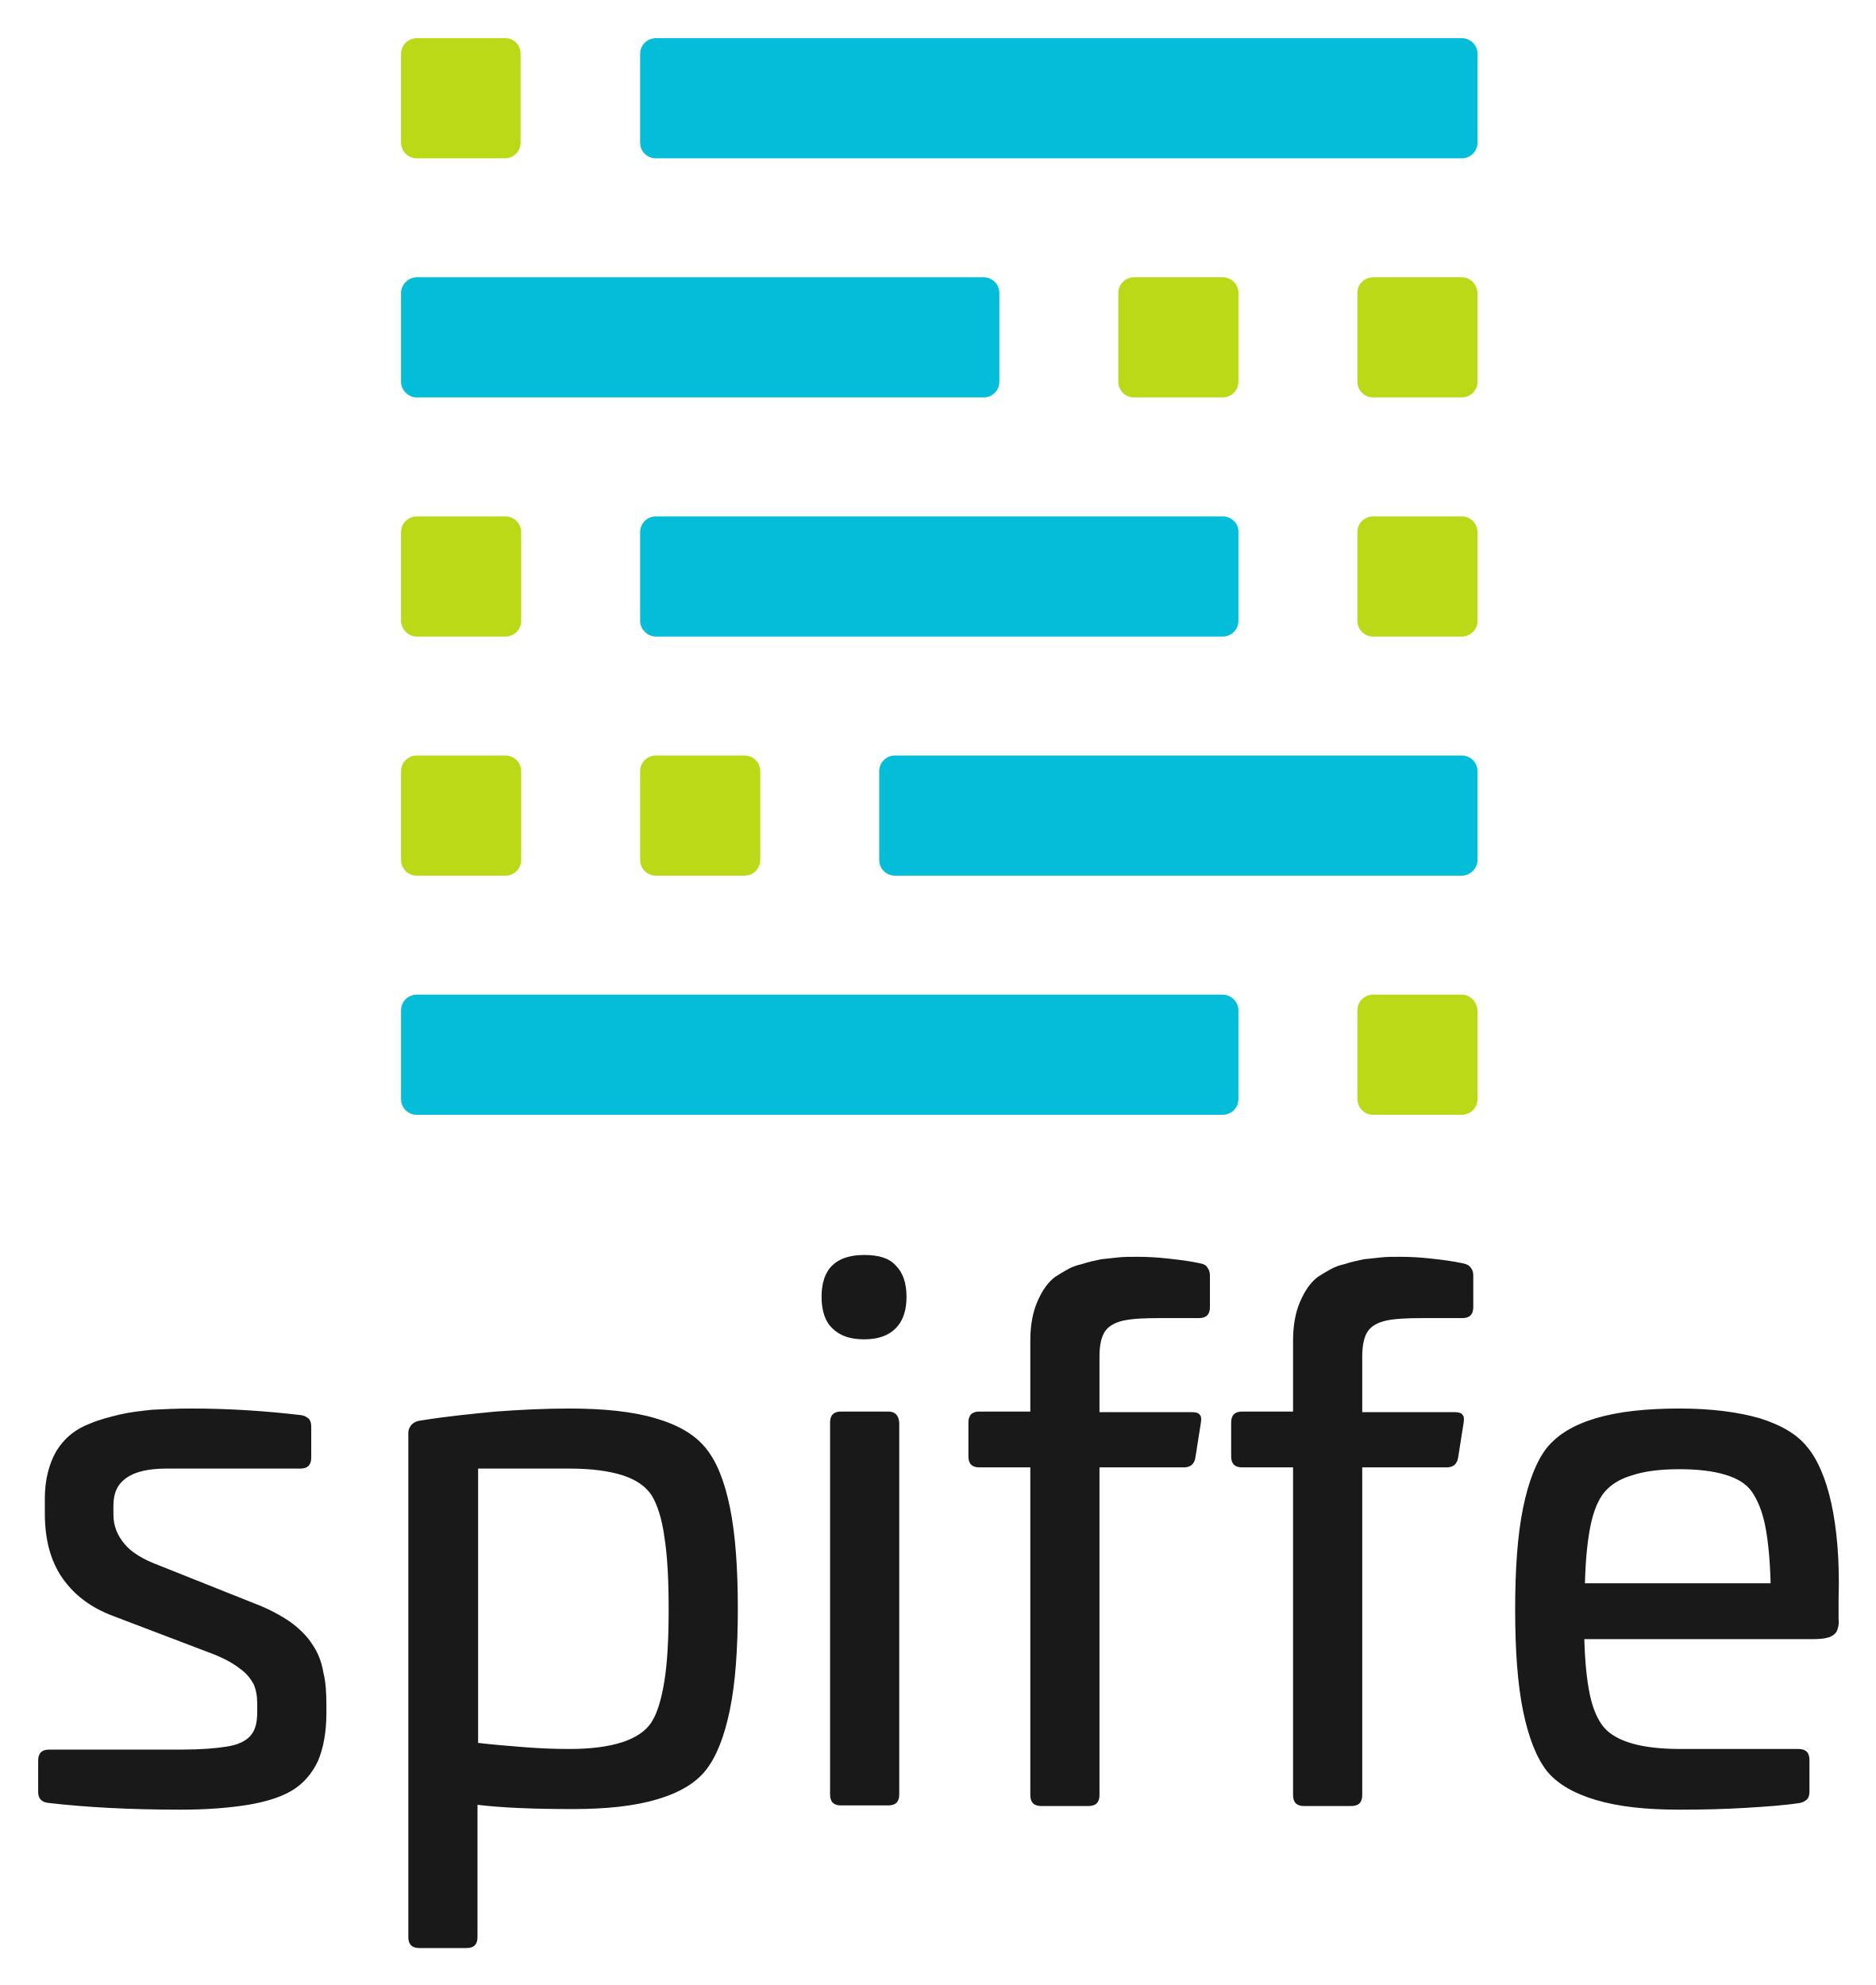
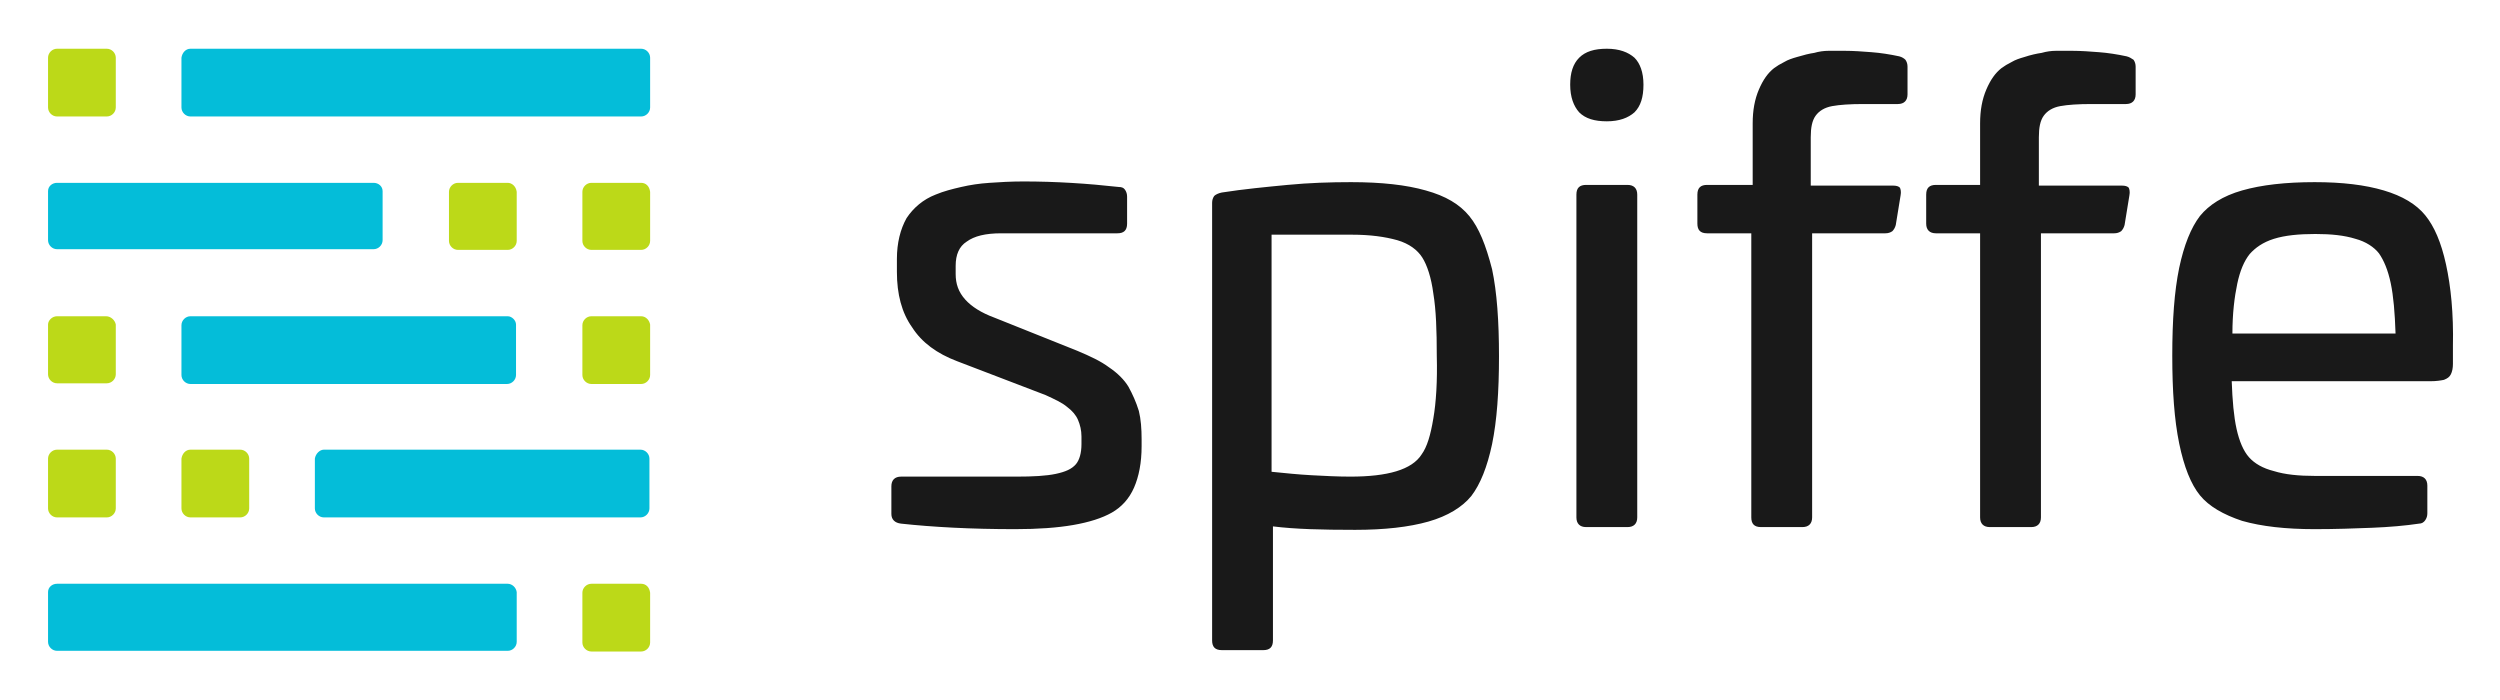
- <svg xmlns="http://www.w3.org/2000/svg" role="img" viewBox="0.21 -0.29 309.08 327.08">
-   <style>svg {enable-background:new 0 0 310.5 327}</style>
-   <style>.st2,.st3{fill-rule:evenodd;clip-rule:evenodd;fill:#bcd918}.st3{fill:#04bdd9}</style>
+ <svg xmlns="http://www.w3.org/2000/svg" role="img" viewBox="-0.95 1.05 361.66 101.16">
+   <style>svg {enable-background:new 0 0 360 102}</style>
+   <style>.st0,.st1{fill-rule:evenodd;clip-rule:evenodd;fill:#bcd918}.st1{fill:#04bdd9}</style>
  <g id="LOGO">
-     <path d="M68.9 6h14.6C84.9 6 86 7.1 86 8.6v14.6c0 1.4-1.1 2.6-2.6 2.6H68.9c-1.4 0-2.6-1.1-2.6-2.6V8.6c0-1.5 1.2-2.6 2.6-2.6z" class="st2" />
-     <path d="M108.3 6h132.8c1.4 0 2.6 1.1 2.6 2.6v14.6c0 1.4-1.1 2.6-2.6 2.6H108.3c-1.4 0-2.6-1.1-2.6-2.6V8.6c0-1.5 1.2-2.6 2.6-2.6z" class="st3" />
-     <path d="M241.1 45.4h-14.6c-1.4 0-2.6 1.1-2.6 2.6v14.6c0 1.4 1.1 2.6 2.6 2.6h14.6c1.4 0 2.6-1.1 2.6-2.6V48c-.1-1.5-1.2-2.6-2.6-2.6z" class="st2" />
-     <path d="M162.3 45.4H68.9c-1.4 0-2.6 1.2-2.6 2.6v14.6c0 1.4 1.2 2.6 2.6 2.6h93.4c1.4 0 2.6-1.1 2.6-2.6V48c0-1.5-1.2-2.6-2.6-2.6z" class="st3" />
-     <path d="M201.7 45.4h-14.6c-1.4 0-2.6 1.1-2.6 2.6v14.6c0 1.4 1.1 2.6 2.6 2.6h14.6c1.4 0 2.6-1.1 2.6-2.6V48c0-1.5-1.2-2.6-2.6-2.6z" class="st2" />
-     <path d="M201.7 84.8h-93.4c-1.4 0-2.6 1.1-2.6 2.6V102c0 1.4 1.2 2.6 2.6 2.6h93.4c1.4 0 2.6-1.1 2.6-2.6V87.3c0-1.4-1.2-2.5-2.6-2.5z" class="st3" />
-     <path d="M241.1 84.8h-14.6c-1.4 0-2.6 1.1-2.6 2.6V102c0 1.4 1.1 2.6 2.6 2.6h14.6c1.4 0 2.6-1.1 2.6-2.6V87.3c-.1-1.4-1.2-2.5-2.6-2.5zm-157.6 0H68.9c-1.4 0-2.6 1.1-2.6 2.6V102c0 1.4 1.2 2.6 2.6 2.6h14.6c1.4 0 2.6-1.1 2.6-2.6V87.3c-.1-1.4-1.2-2.5-2.6-2.5zm-14.6 39.4h14.6c1.4 0 2.6 1.1 2.6 2.6v14.6c0 1.4-1.1 2.6-2.6 2.6H68.9c-1.4 0-2.6-1.1-2.6-2.6v-14.6c0-1.5 1.2-2.6 2.6-2.6z" class="st2" />
-     <path d="M147.7 124.2h93.4c1.4 0 2.6 1.1 2.6 2.6v14.6c0 1.4-1.2 2.6-2.6 2.6h-93.4c-1.4 0-2.6-1.1-2.6-2.6v-14.6c0-1.5 1.2-2.6 2.6-2.6z" class="st3" />
-     <path d="M108.3 124.2h14.6c1.4 0 2.6 1.1 2.6 2.6v14.6c0 1.4-1.1 2.6-2.6 2.6h-14.6c-1.4 0-2.6-1.1-2.6-2.6v-14.6c0-1.5 1.2-2.6 2.6-2.6zm132.8 39.4h-14.6c-1.4 0-2.6 1.1-2.6 2.6v14.6c0 1.4 1.1 2.6 2.6 2.6h14.6c1.4 0 2.6-1.1 2.6-2.6v-14.6c-.1-1.4-1.2-2.6-2.6-2.6z" class="st2" />
-     <path d="M201.7 163.6H68.9c-1.4 0-2.6 1.1-2.6 2.6v14.6c0 1.4 1.1 2.6 2.6 2.6h132.8c1.4 0 2.6-1.1 2.6-2.6v-14.6c0-1.4-1.2-2.6-2.6-2.6z" class="st3" />
-     <path fill="#191919" d="M51.7 270.7c-.8-1.3-2.1-2.6-3.6-3.7-1.6-1.1-3.6-2.2-6-3.1l-15.8-6.3c-2.4-.9-4.3-2-5.5-3.4-1.2-1.4-1.9-3-1.9-4.9v-1.5c0-2.1.7-3.6 2.2-4.6 1.4-1 3.6-1.5 6.5-1.5h22.1c1.2 0 1.8-.6 1.8-1.8v-5.1c0-.5-.1-1-.4-1.3-.3-.3-.7-.5-1.2-.6-5.9-.7-12-1.1-18.1-1.1-2.4 0-4.5.1-6.5.2-1.9.2-3.7.4-5.4.8-1.6.4-3.3.8-4.9 1.5-2.4.9-4.2 2.4-5.5 4.5-1.2 2.1-1.9 4.7-1.9 7.8v2.5c0 4.2.9 7.7 2.8 10.5s4.7 5 8.5 6.4l16.8 6.4c1.7.7 3.1 1.5 4.1 2.3 1 .7 1.7 1.6 2.2 2.5.4.9.6 2 .6 3.2v1.4c0 1.7-.3 3-1.1 3.9-.8.9-2 1.5-3.9 1.8-1.8.3-4.3.5-7.5.5H8.3c-1.2 0-1.8.6-1.8 1.8v5.2c0 1.1.6 1.7 1.8 1.8 6 .7 13.3 1.1 21.7 1.1 4.3 0 8-.3 11.1-.8 3-.5 5.5-1.3 7.3-2.4 1.8-1.1 3.2-2.7 4.2-4.8.9-2.1 1.4-4.8 1.4-7.9v-1.3c0-2-.1-3.8-.5-5.4-.3-1.8-.9-3.3-1.8-4.6zm64.8-32.4c-1.8-2.2-4.5-3.8-8.3-4.9-3.7-1.1-8.5-1.6-14.2-1.6-4 0-8 .2-12.1.5-4.1.4-8.2.8-12.5 1.5-.7.1-1.1.4-1.4.7-.3.4-.5.8-.5 1.3v83.1c0 1.2.6 1.8 1.8 1.8h7.8c1.2 0 1.8-.6 1.8-1.8v-21.8c4.2.5 9.4.7 15.7.7 5.6 0 10.2-.5 13.9-1.6 3.7-1.1 6.4-2.7 8.1-4.9 1.7-2.2 3-5.5 3.9-9.9.9-4.4 1.3-10 1.3-16.7 0-6.6-.4-12.2-1.3-16.6-.9-4.4-2.2-7.6-4-9.8zm-6.8 38.4c-.5 3.1-1.2 5.4-2.2 6.9-1.9 2.8-6.4 4.3-13.5 4.3-2.4 0-4.9-.1-7.4-.3-2.5-.2-5-.4-7.6-.7v-45.2h15.2c3.5 0 6.4.4 8.6 1.1 2.2.7 3.8 1.8 4.8 3.3.9 1.5 1.7 3.8 2.1 6.9.5 3.1.7 7.1.7 11.9 0 4.7-.2 8.7-.7 11.8zm32.9-70.2c-2.3 0-4.1.6-5.2 1.7-1.2 1.1-1.8 2.9-1.8 5.2 0 2.3.6 4.1 1.8 5.2 1.2 1.2 2.9 1.8 5.2 1.8 2.3 0 4-.6 5.2-1.8 1.2-1.2 1.8-2.9 1.8-5.2 0-2.3-.6-4-1.8-5.2-1.1-1.2-2.8-1.7-5.2-1.7zm4 25.8h-7.8c-1.2 0-1.8.6-1.8 1.8v61.3c0 1.2.6 1.8 1.8 1.8h7.8c1.2 0 1.8-.6 1.8-1.8v-61.3c-.1-1.2-.7-1.8-1.8-1.8zm51.5-24.4c-1.8-.4-3.5-.6-5.3-.8-1.7-.2-3.5-.3-5.2-.3-1.1 0-2.2 0-3.1.1-.9.1-1.9.2-2.8.3-.9.2-2 .4-3.2.8-.9.2-1.7.5-2.4.9s-1.4.8-2 1.2c-1.2.9-2.1 2.2-2.9 4-.8 1.8-1.2 4-1.2 6.5v11.7h-8.4c-1.2 0-1.8.6-1.8 1.8v5.6c0 1.2.6 1.8 1.8 1.8h8.4v54c0 1.2.6 1.8 1.8 1.8h7.8c1.2 0 1.8-.6 1.8-1.8v-54h13.9c.5 0 .9-.1 1.3-.4.3-.3.5-.6.6-1.2l.9-5.7c.1-.7.1-1.1-.2-1.4-.2-.3-.7-.4-1.3-.4h-15.2v-9.2c0-1.8.3-3.2.9-4.1.6-.9 1.7-1.5 3.1-1.8 1.4-.3 3.4-.4 5.9-.4h6.5c1.2 0 1.8-.6 1.8-1.8v-5.2c0-.5-.1-.9-.4-1.3-.2-.4-.6-.6-1.1-.7zm43.3 0c-1.8-.4-3.5-.6-5.3-.8-1.7-.2-3.5-.3-5.2-.3-1.1 0-2.2 0-3.1.1-.9.1-1.9.2-2.8.3-.9.2-2 .4-3.2.8-.9.2-1.7.5-2.4.9s-1.4.8-2 1.2c-1.2.9-2.1 2.2-2.9 4-.8 1.8-1.2 4-1.2 6.5v11.7h-8.4c-1.2 0-1.8.6-1.8 1.8v5.6c0 1.2.6 1.8 1.8 1.8h8.4v54c0 1.2.6 1.8 1.8 1.8h7.8c1.2 0 1.8-.6 1.8-1.8v-54h13.9c.5 0 .9-.1 1.3-.4.3-.3.5-.6.6-1.2l.9-5.7c.1-.7.1-1.1-.2-1.4-.2-.3-.7-.4-1.3-.4h-15.2v-9.2c0-1.8.3-3.2.9-4.1.6-.9 1.7-1.5 3.1-1.8 1.4-.3 3.4-.4 6-.4h6.5c1.2 0 1.8-.6 1.8-1.8v-5.2c0-.5-.1-.9-.4-1.3-.3-.4-.7-.6-1.2-.7zm60.6 39.5c-.9-4.1-2.3-7.3-4-9.3-1.7-2.1-4.3-3.6-7.8-4.7-3.5-1-7.9-1.6-13.2-1.6-5.5 0-10.1.5-13.8 1.6-3.7 1.1-6.3 2.7-8.1 4.9-1.7 2.2-3 5.5-3.9 9.9-.9 4.4-1.3 10-1.3 16.7 0 6.7.4 12.3 1.3 16.7.9 4.4 2.2 7.7 3.9 9.9 1.7 2.1 4.4 3.7 8.1 4.8 3.7 1.1 8.2 1.6 13.8 1.6 4 0 7.6-.1 10.9-.3 3.3-.2 6.3-.4 8.9-.8.5-.1.9-.3 1.2-.6.3-.3.4-.8.4-1.3v-5.2c0-1.2-.6-1.8-1.8-1.8h-19.5c-3.1 0-5.8-.3-7.9-.9-2.1-.6-3.7-1.5-4.7-2.7-1-1.2-1.8-3-2.3-5.4-.5-2.4-.8-5.4-.9-9.1H299c1.1 0 2-.1 2.6-.3.6-.2 1.1-.6 1.3-1 .2-.5.4-1.1.3-2v-3.4c.2-6.3-.3-11.6-1.2-15.7zm-40.6 13.2c.1-3.8.4-6.9.9-9.4s1.3-4.4 2.3-5.6c1-1.2 2.5-2.2 4.6-2.8 2.1-.7 4.7-1 7.8-1 3 0 5.5.3 7.5.9 2 .6 3.5 1.5 4.4 2.8.9 1.3 1.7 3.1 2.2 5.6.5 2.5.8 5.7.9 9.5h-30.6z" />
+     <path d="M7.3 8.1h7.2c.7 0 1.3.6 1.3 1.3v7.2c0 .7-.6 1.3-1.3 1.3H7.3c-.7 0-1.3-.6-1.3-1.3V9.4c0-.7.6-1.3 1.3-1.3z" class="st0" />
+     <path d="M26.6 8.1h65.2c.7 0 1.3.6 1.3 1.3v7.2c0 .7-.6 1.3-1.3 1.3H26.6c-.7 0-1.3-.6-1.3-1.3V9.4c.1-.7.6-1.3 1.3-1.3z" class="st1" />
+     <path d="M91.8 27.5h-7.2c-.7 0-1.3.6-1.3 1.3v7.1c0 .7.6 1.3 1.3 1.3h7.2c.7 0 1.3-.6 1.3-1.3v-7.1c-.1-.8-.6-1.3-1.3-1.3z" class="st0" />
+     <path d="M53.1 27.5H7.3c-.7 0-1.3.5-1.3 1.2v7.1c0 .7.6 1.3 1.3 1.3h45.8c.7 0 1.3-.6 1.3-1.3v-7.1c0-.7-.6-1.2-1.3-1.2z" class="st1" />
+     <path d="M72.5 27.5h-7.2c-.7 0-1.3.6-1.3 1.3v7.1c0 .7.6 1.3 1.3 1.3h7.2c.7 0 1.3-.6 1.3-1.3v-7.1c-.1-.8-.7-1.3-1.3-1.3z" class="st0" />
+     <path d="M72.5 46.8H26.6c-.7 0-1.3.6-1.3 1.3v7.2c0 .7.6 1.3 1.3 1.3h45.8c.7 0 1.3-.6 1.3-1.3V48c0-.6-.6-1.2-1.2-1.2z" class="st1" />
+     <path d="M91.8 46.8h-7.2c-.7 0-1.3.6-1.3 1.3v7.2c0 .7.6 1.3 1.3 1.3h7.2c.7 0 1.3-.6 1.3-1.3V48c-.1-.6-.6-1.2-1.3-1.2zm-77.4 0H7.3c-.7 0-1.3.6-1.3 1.2v7.2c0 .7.6 1.3 1.3 1.3h7.2c.7 0 1.3-.6 1.3-1.3V48c-.1-.6-.7-1.2-1.4-1.2zM7.3 66.1h7.2c.7 0 1.3.6 1.3 1.3v7.2c0 .7-.6 1.3-1.3 1.3H7.3c-.7 0-1.3-.6-1.3-1.3v-7.2c0-.7.6-1.3 1.3-1.3z" class="st0" />
+     <path d="M45.9 66.1h45.8c.7 0 1.3.6 1.3 1.3v7.2c0 .7-.6 1.3-1.3 1.3H45.9c-.7 0-1.3-.6-1.3-1.3v-7.2c.1-.7.7-1.3 1.3-1.3z" class="st1" />
+     <path d="M26.6 66.1h7.2c.7 0 1.3.6 1.3 1.3v7.2c0 .7-.6 1.3-1.3 1.3h-7.2c-.7 0-1.3-.6-1.3-1.3v-7.2c.1-.7.6-1.3 1.3-1.3zm65.2 19.4h-7.2c-.7 0-1.3.6-1.3 1.3V94c0 .7.6 1.3 1.3 1.3h7.2c.7 0 1.3-.6 1.3-1.3v-7.2c-.1-.8-.6-1.3-1.3-1.3z" class="st0" />
+     <path d="M72.5 85.5H7.3c-.7 0-1.3.5-1.3 1.2v7.2c0 .7.6 1.3 1.3 1.3h65.2c.7 0 1.3-.6 1.3-1.3v-7.2c-.1-.7-.7-1.2-1.3-1.2z" class="st1" />
+     <path fill="#191919" d="M162.3 57c-.6-1-1.6-2-2.8-2.8-1.2-.9-2.7-1.6-4.6-2.4l-12-4.8c-1.9-.7-3.3-1.6-4.2-2.6-1-1.1-1.4-2.3-1.4-3.7v-1.2c0-1.6.5-2.8 1.6-3.5 1.1-.8 2.7-1.2 5-1.2h16.8c.9 0 1.4-.4 1.4-1.4v-3.9c0-.4-.1-.7-.3-1-.2-.3-.5-.4-.9-.4-4.5-.5-9.1-.8-13.8-.8-1.8 0-3.5.1-4.9.2-1.5.1-2.8.3-4.1.6-1.3.3-2.5.6-3.7 1.1-1.8.7-3.2 1.9-4.2 3.4-.9 1.6-1.4 3.6-1.4 5.9v1.9c0 3.2.7 5.9 2.2 8 1.4 2.2 3.6 3.8 6.5 4.9l12.8 4.9c1.3.6 2.4 1.1 3.1 1.7.8.6 1.3 1.2 1.6 1.9.3.7.5 1.5.5 2.4v1.1c0 1.3-.3 2.3-.8 2.9-.6.7-1.5 1.1-2.9 1.4-1.4.3-3.3.4-5.7.4h-16.7c-.9 0-1.4.5-1.4 1.4v4c0 .8.5 1.3 1.4 1.4 4.6.5 10.1.8 16.5.8 3.3 0 6.1-.2 8.4-.6 2.3-.4 4.2-1 5.6-1.8 1.4-.8 2.5-2 3.2-3.6.7-1.6 1.1-3.6 1.1-6v-1c0-1.5-.1-2.9-.4-4.1-.4-1.3-.9-2.4-1.5-3.5zm49.3-24.7c-1.4-1.7-3.4-2.9-6.3-3.7-2.8-.8-6.4-1.2-10.8-1.2-3 0-6.1.1-9.2.4-3.1.3-6.3.6-9.5 1.1-.5.1-.9.3-1.1.5-.2.3-.3.6-.3 1v63.3c0 .9.4 1.4 1.4 1.4h6c.9 0 1.4-.4 1.4-1.4V77.2c3.2.4 7.1.5 11.9.5 4.2 0 7.8-.4 10.6-1.2 2.8-.8 4.9-2.1 6.2-3.7 1.3-1.7 2.3-4.2 3-7.5.7-3.4 1-7.6 1-12.7s-.3-9.3-1-12.6c-.9-3.5-1.9-6-3.3-7.7zm-5.2 29.3c-.4 2.4-.9 4.1-1.7 5.2-1.4 2.2-4.9 3.2-10.3 3.2-1.9 0-3.7-.1-5.6-.2-1.9-.1-3.8-.3-5.8-.5V35h11.6c2.7 0 4.8.3 6.6.8 1.7.5 2.9 1.4 3.6 2.5.7 1.1 1.3 2.9 1.6 5.2.4 2.4.5 5.4.5 9 .1 3.7-.1 6.8-.5 9.1zm25.1-53.5c-1.8 0-3.1.4-4 1.3-.9.9-1.3 2.2-1.3 3.9 0 1.8.5 3.1 1.3 4 .9.9 2.2 1.3 4 1.3 1.8 0 3.1-.5 4-1.3.9-.9 1.3-2.2 1.3-4 0-1.8-.5-3.1-1.3-3.9-.9-.8-2.2-1.3-4-1.3zm3 19.7h-6c-.9 0-1.4.4-1.4 1.4v46.7c0 .9.5 1.4 1.4 1.4h6c.9 0 1.4-.5 1.4-1.4V29.2c0-.9-.5-1.4-1.4-1.4zm39.3-18.6c-1.4-.3-2.7-.5-4-.6-1.3-.1-2.6-.2-3.9-.2h-2.3c-.7 0-1.4.1-2.1.3-.7.1-1.5.3-2.5.6-.7.2-1.3.4-1.8.7-.6.3-1.1.6-1.5.9-.9.7-1.6 1.7-2.2 3.1-.6 1.4-.9 3-.9 4.9v8.9H246c-.9 0-1.4.4-1.4 1.4v4.2c0 .9.4 1.4 1.4 1.4h6.4v41.1c0 .9.4 1.4 1.4 1.4h6c.9 0 1.4-.5 1.4-1.4V34.8h10.6c.4 0 .7-.1 1-.3.2-.2.4-.5.5-.9l.7-4.3c.1-.5 0-.9-.1-1.1-.2-.2-.5-.3-1-.3H261v-7c0-1.4.2-2.4.7-3.1.5-.7 1.3-1.2 2.4-1.4 1.1-.2 2.6-.3 4.5-.3h5c.9 0 1.4-.5 1.4-1.4v-4c0-.4-.1-.7-.3-1-.2-.2-.5-.4-.9-.5zm32.9 0c-1.4-.3-2.7-.5-4-.6-1.3-.1-2.6-.2-3.9-.2h-2.3c-.7 0-1.4.1-2.1.3-.7.1-1.6.3-2.5.6-.7.2-1.3.4-1.8.7-.6.3-1.1.6-1.5.9-.9.7-1.6 1.7-2.2 3.1-.6 1.4-.9 3-.9 4.9v8.9h-6.4c-.9 0-1.4.4-1.4 1.4v4.2c0 .9.5 1.4 1.4 1.4h6.4v41.1c0 .9.5 1.4 1.4 1.4h6c.9 0 1.4-.5 1.4-1.4V34.8h10.6c.4 0 .7-.1 1-.3.2-.2.4-.5.5-.9l.7-4.3c.1-.5 0-.9-.1-1.1-.2-.2-.5-.3-1-.3h-12v-7c0-1.4.2-2.4.7-3.1.5-.7 1.3-1.2 2.4-1.4 1.1-.2 2.6-.3 4.5-.3h5c.9 0 1.4-.5 1.4-1.4v-4c0-.4-.1-.7-.3-1-.3-.2-.6-.4-1-.5zm46.2 30.1c-.7-3.2-1.7-5.5-3-7.1-1.3-1.6-3.3-2.8-6-3.6-2.7-.8-6-1.2-10-1.2-4.2 0-7.7.4-10.5 1.2-2.8.8-4.8 2.1-6.1 3.7-1.3 1.7-2.3 4.2-3 7.5-.7 3.4-1 7.6-1 12.7s.3 9.3 1 12.7c.7 3.4 1.7 5.9 3 7.5 1.3 1.6 3.4 2.8 6.1 3.7 2.8.8 6.3 1.2 10.5 1.2 3 0 5.8-.1 8.3-.2 2.5-.1 4.8-.3 6.8-.6.4 0 .7-.2.9-.5.2-.3.3-.6.3-1v-4c0-.9-.5-1.4-1.4-1.4H334c-2.4 0-4.4-.2-6-.7-1.6-.4-2.8-1.1-3.6-2-.8-.9-1.4-2.3-1.8-4.1-.4-1.8-.6-4.1-.7-6.9h28.7c.9 0 1.5-.1 2-.2.5-.2.8-.4 1-.8.2-.4.3-.9.3-1.5v-2.6c.1-4.7-.3-8.6-1-11.8zm-30.9 10c0-2.9.3-5.3.7-7.2.4-1.9 1-3.3 1.8-4.3.8-.9 1.9-1.7 3.5-2.2 1.6-.5 3.6-.7 6-.7 2.3 0 4.2.2 5.8.7 1.5.4 2.7 1.2 3.4 2.1.7 1 1.3 2.4 1.7 4.3.4 1.9.6 4.3.7 7.3H322z" />
  </g>
</svg>
